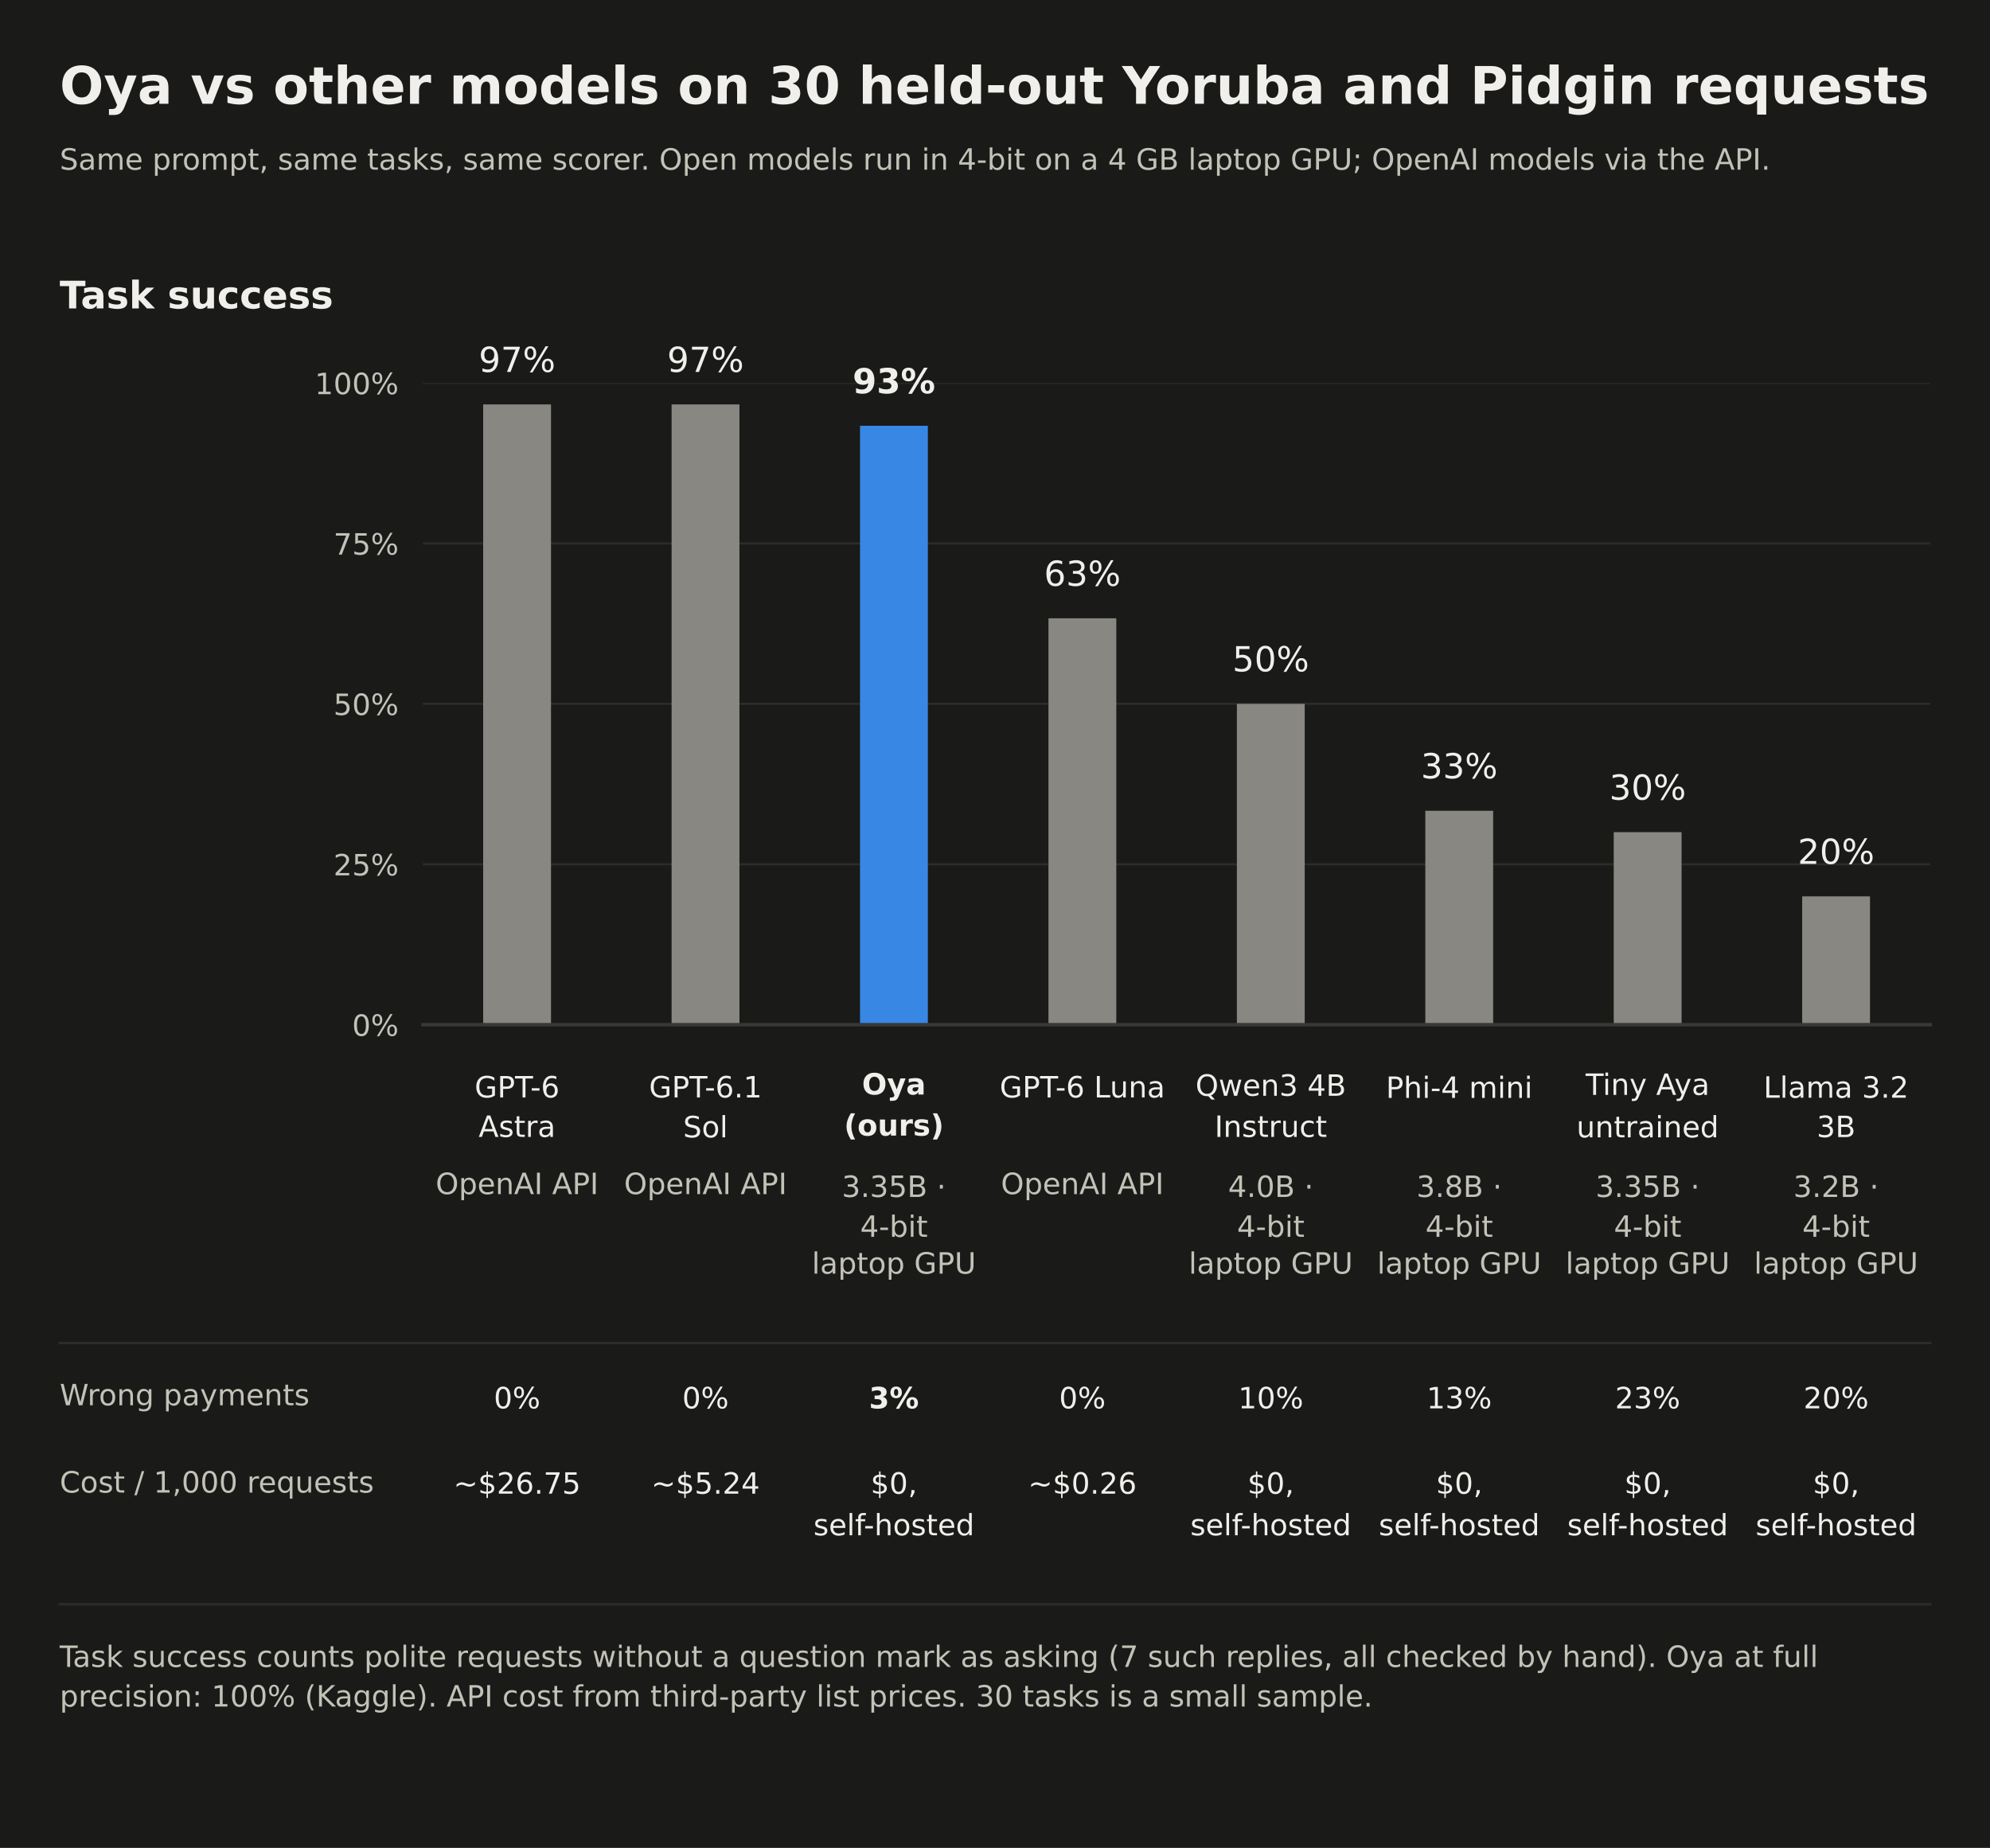
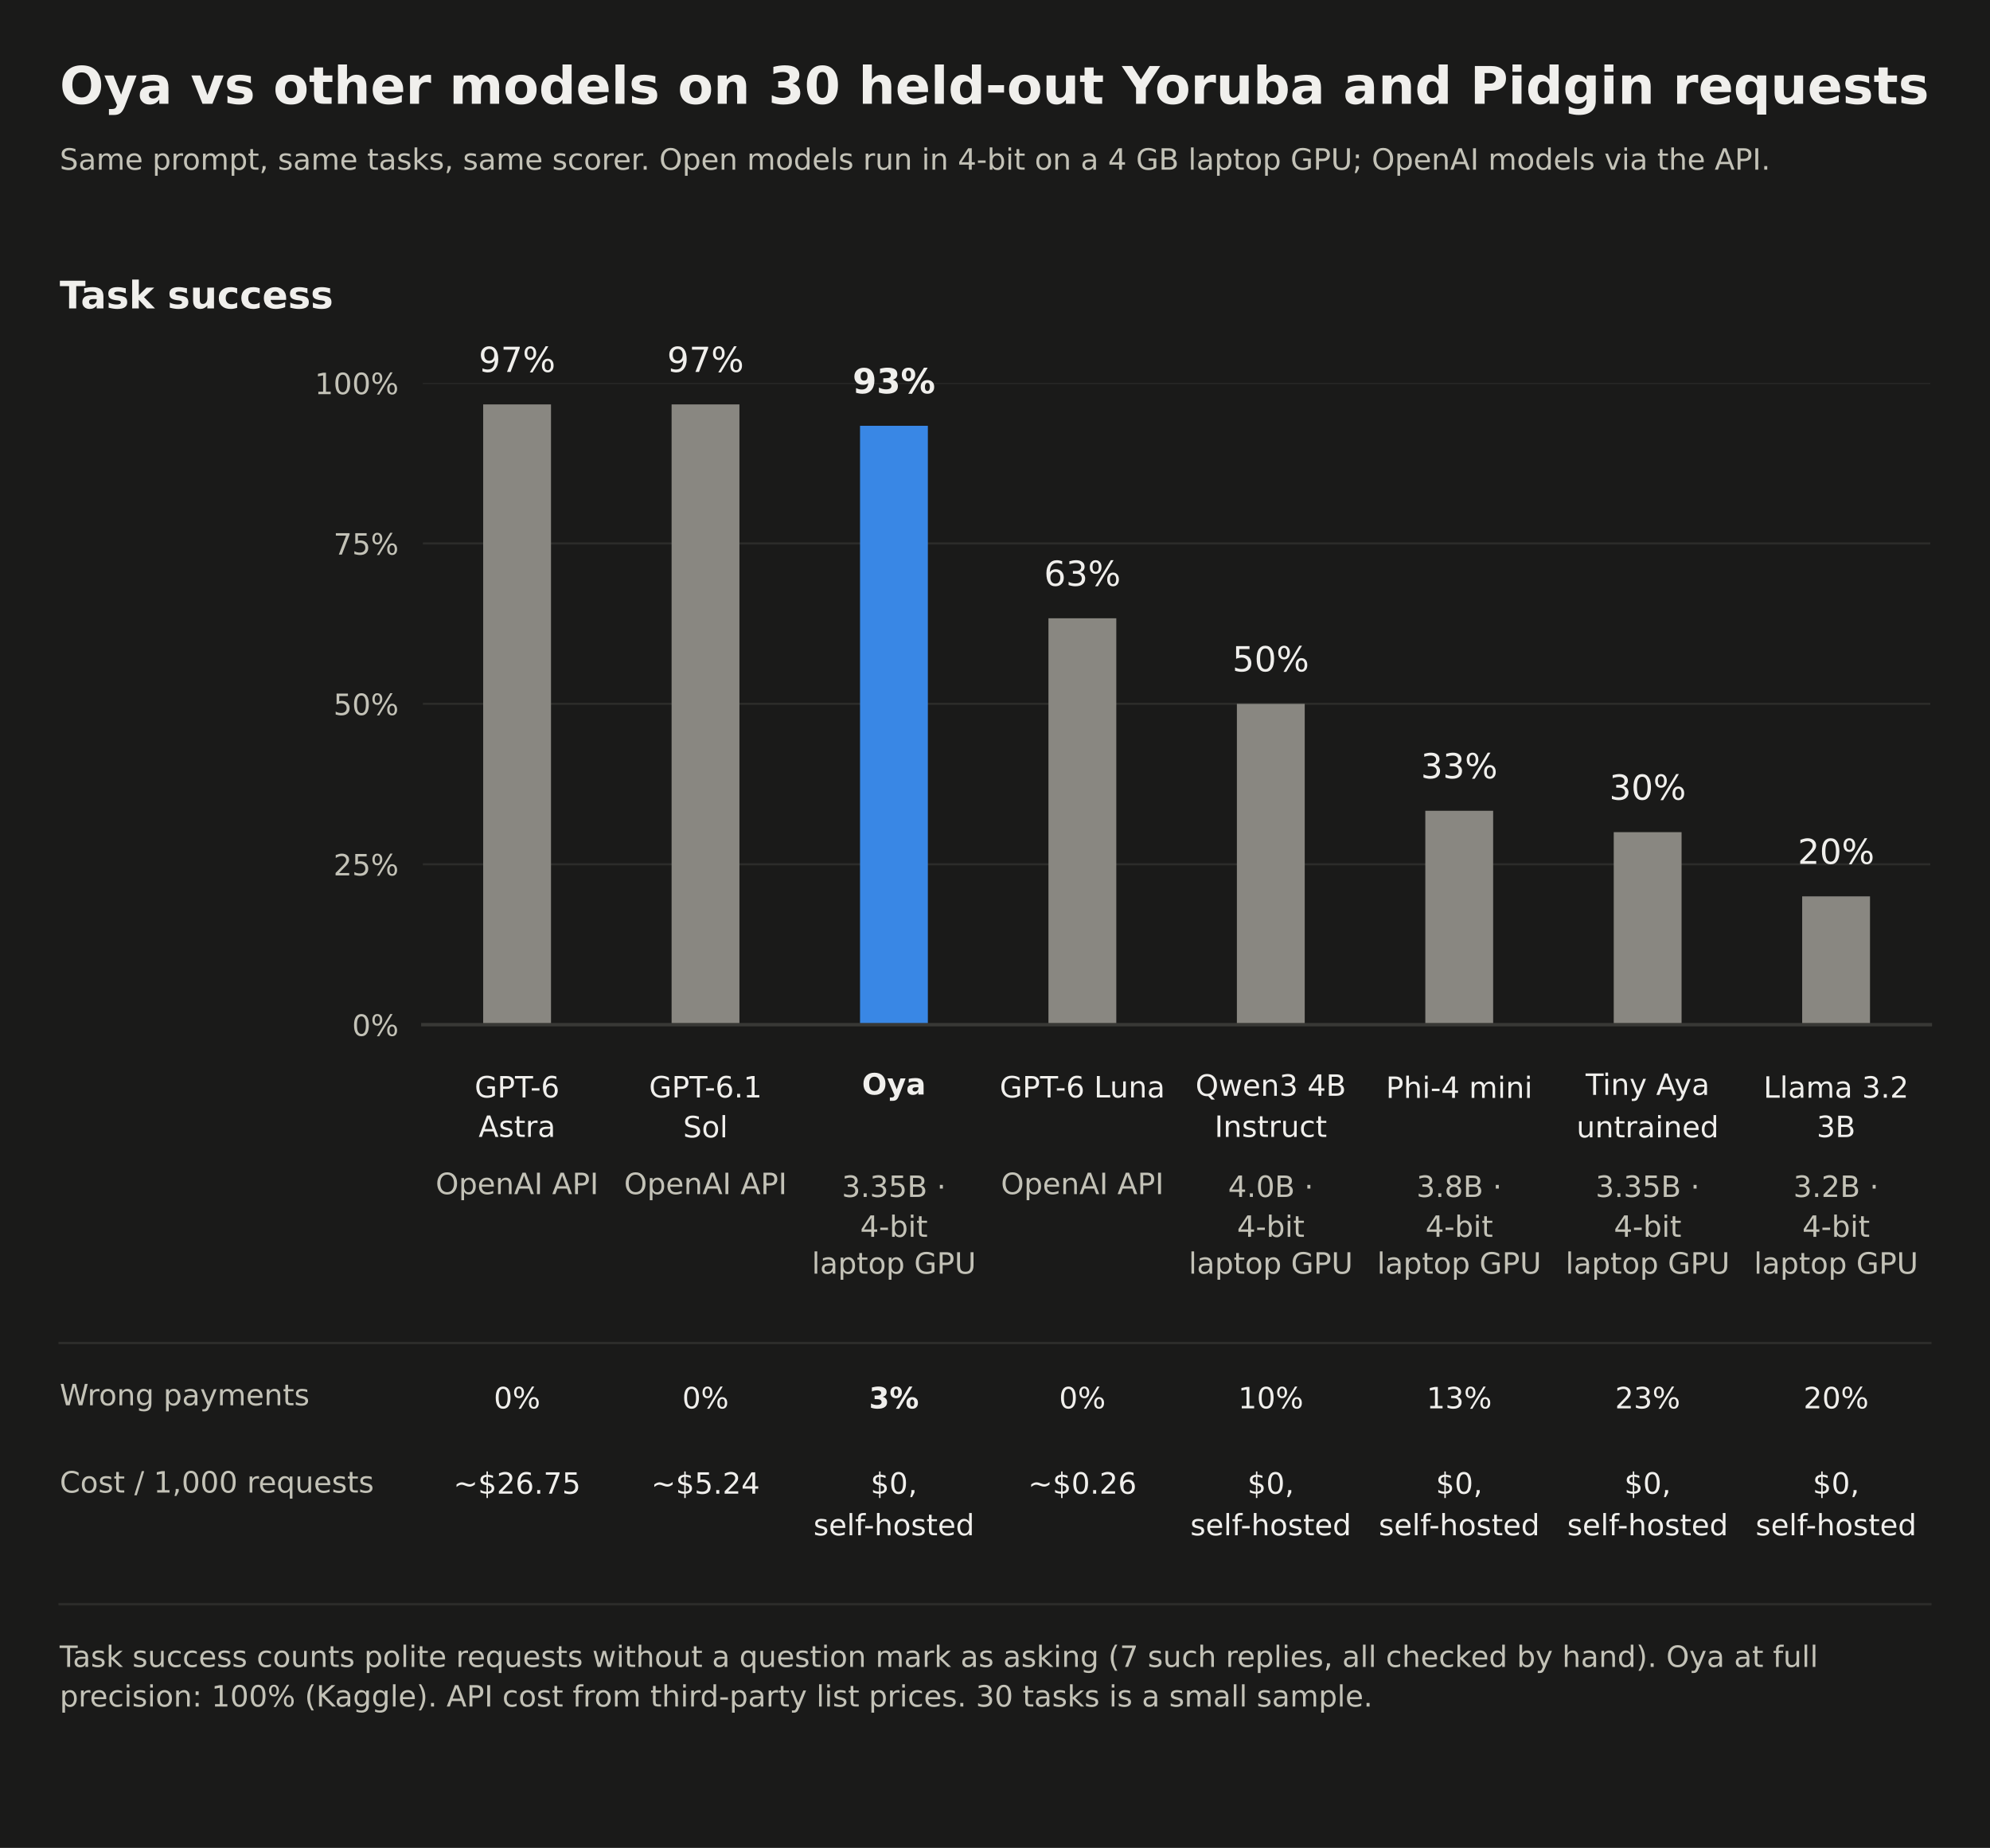
<svg xmlns="http://www.w3.org/2000/svg" width="576pt" height="534.96pt" viewBox="0 0 576 534.96" version="1.1">
  <defs>
    <style type="text/css">*{stroke-linejoin: round; stroke-linecap: butt}</style>
  </defs>
  <g id="figure_1">
    <g id="patch_1">
      <path d="M 0 534.96  L 576 534.96  L 576 0  L 0 0  z " style="fill: #1a1a19" />
    </g>
    <g id="axes_1">
      <g id="patch_2">
        <path d="M 122.4 296.64  L 558.72 296.64  L 558.72 110.88  L 122.4 110.88  z " style="fill: #1a1a19" />
      </g>
      <g id="matplotlib.axis_1" />
      <g id="matplotlib.axis_2">
        <g id="ytick_1">
          <g id="line2d_1">
-             <path d="M 122.4 296.64  L 558.72 296.64  " clip-path="url(#p0c764a9601)" style="fill: none; stroke: #2c2c2a; stroke-width: 0.6; stroke-linecap: square" />
+             <path d="M 122.4 296.64  L 558.72 296.64  " clip-path="url(#pe625b1016d)" style="fill: none; stroke: #2c2c2a; stroke-width: 0.6; stroke-linecap: square" />
          </g>
          <g id="line2d_2" />
          <g id="text_1">
            <text style="font-size: 8.5px; font-family: 'DejaVu Sans'; text-anchor: end; fill: #c3c2b7" x="115.4" y="299.869" transform="rotate(-0 115.4 299.869)">0%</text>
          </g>
        </g>
        <g id="ytick_2">
          <g id="line2d_3">
-             <path d="M 122.4 250.2  L 558.72 250.2  " clip-path="url(#p0c764a9601)" style="fill: none; stroke: #2c2c2a; stroke-width: 0.6; stroke-linecap: square" />
+             <path d="M 122.4 250.2  L 558.72 250.2  " clip-path="url(#pe625b1016d)" style="fill: none; stroke: #2c2c2a; stroke-width: 0.6; stroke-linecap: square" />
          </g>
          <g id="line2d_4" />
          <g id="text_2">
            <text style="font-size: 8.5px; font-family: 'DejaVu Sans'; text-anchor: end; fill: #c3c2b7" x="115.4" y="253.429" transform="rotate(-0 115.4 253.429)">25%</text>
          </g>
        </g>
        <g id="ytick_3">
          <g id="line2d_5">
-             <path d="M 122.4 203.76  L 558.72 203.76  " clip-path="url(#p0c764a9601)" style="fill: none; stroke: #2c2c2a; stroke-width: 0.6; stroke-linecap: square" />
+             <path d="M 122.4 203.76  L 558.72 203.76  " clip-path="url(#pe625b1016d)" style="fill: none; stroke: #2c2c2a; stroke-width: 0.6; stroke-linecap: square" />
          </g>
          <g id="line2d_6" />
          <g id="text_3">
            <text style="font-size: 8.5px; font-family: 'DejaVu Sans'; text-anchor: end; fill: #c3c2b7" x="115.4" y="206.989" transform="rotate(-0 115.4 206.989)">50%</text>
          </g>
        </g>
        <g id="ytick_4">
          <g id="line2d_7">
-             <path d="M 122.4 157.32  L 558.72 157.32  " clip-path="url(#p0c764a9601)" style="fill: none; stroke: #2c2c2a; stroke-width: 0.6; stroke-linecap: square" />
+             <path d="M 122.4 157.32  L 558.72 157.32  " clip-path="url(#pe625b1016d)" style="fill: none; stroke: #2c2c2a; stroke-width: 0.6; stroke-linecap: square" />
          </g>
          <g id="line2d_8" />
          <g id="text_4">
            <text style="font-size: 8.5px; font-family: 'DejaVu Sans'; text-anchor: end; fill: #c3c2b7" x="115.4" y="160.549" transform="rotate(-0 115.4 160.549)">75%</text>
          </g>
        </g>
        <g id="ytick_5">
          <g id="line2d_9">
-             <path d="M 122.4 110.88  L 558.72 110.88  " clip-path="url(#p0c764a9601)" style="fill: none; stroke: #2c2c2a; stroke-width: 0.6; stroke-linecap: square" />
+             <path d="M 122.4 110.88  L 558.72 110.88  " clip-path="url(#pe625b1016d)" style="fill: none; stroke: #2c2c2a; stroke-width: 0.6; stroke-linecap: square" />
          </g>
          <g id="line2d_10" />
          <g id="text_5">
            <text style="font-size: 8.5px; font-family: 'DejaVu Sans'; text-anchor: end; fill: #c3c2b7" x="115.4" y="114.109" transform="rotate(-0 115.4 114.109)">100%</text>
          </g>
        </g>
      </g>
      <g id="patch_3">
-         <path d="M 139.853 296.64  L 159.487 296.64  L 159.487 117.072  L 139.853 117.072  z " clip-path="url(#p0c764a9601)" style="fill: #898781" />
+         <path d="M 139.853 296.64  L 159.487 296.64  L 159.487 117.072  L 139.853 117.072  z " clip-path="url(#pe625b1016d)" style="fill: #898781" />
      </g>
      <g id="patch_4">
-         <path d="M 194.393 296.64  L 214.027 296.64  L 214.027 117.072  L 194.393 117.072  z " clip-path="url(#p0c764a9601)" style="fill: #898781" />
+         <path d="M 194.393 296.64  L 214.027 296.64  L 214.027 117.072  L 194.393 117.072  z " clip-path="url(#pe625b1016d)" style="fill: #898781" />
      </g>
      <g id="patch_5">
-         <path d="M 248.933 296.64  L 268.567 296.64  L 268.567 123.264  L 248.933 123.264  z " clip-path="url(#p0c764a9601)" style="fill: #3987e5" />
+         <path d="M 248.933 296.64  L 268.567 296.64  L 268.567 123.264  L 248.933 123.264  z " clip-path="url(#pe625b1016d)" style="fill: #3987e5" />
      </g>
      <g id="patch_6">
-         <path d="M 303.473 296.64  L 323.107 296.64  L 323.107 178.992  L 303.473 178.992  z " clip-path="url(#p0c764a9601)" style="fill: #898781" />
+         <path d="M 303.473 296.64  L 323.107 296.64  L 323.107 178.992  L 303.473 178.992  z " clip-path="url(#pe625b1016d)" style="fill: #898781" />
      </g>
      <g id="patch_7">
-         <path d="M 358.013 296.64  L 377.647 296.64  L 377.647 203.76  L 358.013 203.76  z " clip-path="url(#p0c764a9601)" style="fill: #898781" />
+         <path d="M 358.013 296.64  L 377.647 296.64  L 377.647 203.76  L 358.013 203.76  z " clip-path="url(#pe625b1016d)" style="fill: #898781" />
      </g>
      <g id="patch_8">
-         <path d="M 412.553 296.64  L 432.187 296.64  L 432.187 234.72  L 412.553 234.72  z " clip-path="url(#p0c764a9601)" style="fill: #898781" />
+         <path d="M 412.553 296.64  L 432.187 296.64  L 432.187 234.72  L 412.553 234.72  z " clip-path="url(#pe625b1016d)" style="fill: #898781" />
      </g>
      <g id="patch_9">
-         <path d="M 467.093 296.64  L 486.727 296.64  L 486.727 240.912  L 467.093 240.912  z " clip-path="url(#p0c764a9601)" style="fill: #898781" />
+         <path d="M 467.093 296.64  L 486.727 296.64  L 486.727 240.912  L 467.093 240.912  z " clip-path="url(#pe625b1016d)" style="fill: #898781" />
      </g>
      <g id="patch_10">
-         <path d="M 521.633 296.64  L 541.267 296.64  L 541.267 259.488  L 521.633 259.488  z " clip-path="url(#p0c764a9601)" style="fill: #898781" />
+         <path d="M 521.633 296.64  L 541.267 296.64  L 541.267 259.488  L 521.633 259.488  z " clip-path="url(#pe625b1016d)" style="fill: #898781" />
      </g>
      <g id="line2d_11">
        <path d="M 122.4 296.64  L 558.72 296.64  " style="fill: none; stroke: #383835; stroke-linecap: square" />
      </g>
      <g id="text_6">
        <text style="font-size: 10px; font-family: 'DejaVu Sans'; text-anchor: middle; fill: #f0efec" x="149.67" y="107.67" transform="rotate(-0 149.67 107.6697)">97%</text>
      </g>
      <g id="text_7">
        <text style="font-size: 10px; font-family: 'DejaVu Sans'; text-anchor: middle; fill: #f0efec" x="204.21" y="107.67" transform="rotate(-0 204.21 107.6697)">97%</text>
      </g>
      <g id="text_8">
        <text style="font-weight: 700; font-size: 10px; font-family: 'DejaVu Sans'; text-anchor: middle; fill: #f0efec" x="258.75" y="113.862" transform="rotate(-0 258.75 113.8617)">93%</text>
      </g>
      <g id="text_9">
        <text style="font-size: 10px; font-family: 'DejaVu Sans'; text-anchor: middle; fill: #f0efec" x="313.29" y="169.59" transform="rotate(-0 313.29 169.5897)">63%</text>
      </g>
      <g id="text_10">
        <text style="font-size: 10px; font-family: 'DejaVu Sans'; text-anchor: middle; fill: #f0efec" x="367.83" y="194.358" transform="rotate(-0 367.83 194.3577)">50%</text>
      </g>
      <g id="text_11">
        <text style="font-size: 10px; font-family: 'DejaVu Sans'; text-anchor: middle; fill: #f0efec" x="422.37" y="225.318" transform="rotate(-0 422.37 225.3177)">33%</text>
      </g>
      <g id="text_12">
        <text style="font-size: 10px; font-family: 'DejaVu Sans'; text-anchor: middle; fill: #f0efec" x="476.91" y="231.51" transform="rotate(-0 476.91 231.5097)">30%</text>
      </g>
      <g id="text_13">
        <text style="font-size: 10px; font-family: 'DejaVu Sans'; text-anchor: middle; fill: #f0efec" x="531.45" y="250.086" transform="rotate(-0 531.45 250.0857)">20%</text>
      </g>
    </g>
    <g id="line2d_12">
      <path d="M 17.28 388.8  L 558.72 388.8  " style="fill: none; stroke: #2c2c2a; stroke-width: 0.7; stroke-linecap: square" />
    </g>
    <g id="line2d_13">
      <path d="M 17.28 464.4  L 558.72 464.4  " style="fill: none; stroke: #2c2c2a; stroke-width: 0.7; stroke-linecap: square" />
    </g>
    <g id="text_14">
      <text style="font-weight: 700; font-size: 15px; font-family: 'DejaVu Sans'; text-anchor: start; fill: #f0efec" x="17.28" y="30.045" transform="rotate(-0 17.28 30.04547)">Oya vs other models on 30 held-out Yoruba and Pidgin requests</text>
    </g>
    <g id="text_15">
      <text style="font-size: 8.5px; font-family: 'DejaVu Sans'; text-anchor: start; fill: #c3c2b7" x="17.28" y="49.123" transform="rotate(-0 17.28 49.12297)">Same prompt, same tasks, same scorer. Open models run in 4-bit on a 4 GB laptop GPU; OpenAI models via the API.</text>
    </g>
    <g id="text_16">
      <text style="font-weight: 700; font-size: 11px; font-family: 'DejaVu Sans'; text-anchor: start; fill: #f0efec" x="17.28" y="89.286" transform="rotate(-0 17.28 89.28594)">Task success</text>
    </g>
    <g id="text_17">
      <text style="font-size: 8.5px; font-family: 'DejaVu Sans'; fill: #f0efec" transform="translate(137.3709 317.7114)">GPT-6</text>
      <text style="font-size: 8.5px; font-family: 'DejaVu Sans'; fill: #f0efec" transform="translate(138.531 329.1306)">Astra</text>
    </g>
    <g id="text_18">
      <text style="font-size: 8.5px; font-family: 'DejaVu Sans'; text-anchor: middle; fill: #c3c2b7" x="149.67" y="345.688" transform="rotate(-0 149.67 345.6879)">OpenAI API</text>
    </g>
    <g id="text_19">
      <text style="font-size: 8.5px; font-family: 'DejaVu Sans'; text-anchor: middle; fill: #f0efec" x="149.67" y="407.711" transform="rotate(-0 149.67 407.7114)">0%</text>
    </g>
    <g id="text_20">
      <text style="font-size: 8.5px; font-family: 'DejaVu Sans'; text-anchor: middle; fill: #f0efec" x="149.67" y="432.422" transform="rotate(-0 149.67 432.422)">~$26.75</text>
    </g>
    <g id="text_21">
      <text style="font-size: 8.5px; font-family: 'DejaVu Sans'; fill: #f0efec" transform="translate(187.8561 317.7114)">GPT-6.1</text>
      <text style="font-size: 8.5px; font-family: 'DejaVu Sans'; fill: #f0efec" transform="translate(197.7307 329.2614)">Sol</text>
    </g>
    <g id="text_22">
      <text style="font-size: 8.5px; font-family: 'DejaVu Sans'; text-anchor: middle; fill: #c3c2b7" x="204.21" y="345.688" transform="rotate(-0 204.21 345.6879)">OpenAI API</text>
    </g>
    <g id="text_23">
      <text style="font-size: 8.5px; font-family: 'DejaVu Sans'; text-anchor: middle; fill: #f0efec" x="204.21" y="407.711" transform="rotate(-0 204.21 407.7114)">0%</text>
    </g>
    <g id="text_24">
      <text style="font-size: 8.5px; font-family: 'DejaVu Sans'; text-anchor: middle; fill: #f0efec" x="204.21" y="432.422" transform="rotate(-0 204.21 432.422)">~$5.24</text>
    </g>
    <g id="text_25">
-       <text style="font-weight: 700; font-size: 8.5px; font-family: 'DejaVu Sans'; fill: #f0efec" transform="translate(249.4983 316.8547)">Oya</text>
-       <text style="font-weight: 700; font-size: 8.5px; font-family: 'DejaVu Sans'; fill: #f0efec" transform="translate(244.2947 328.7567)">(ours)</text>
+       <text style="font-weight: 700; font-size: 8.5px; font-family: 'DejaVu Sans'; text-anchor: middle; fill: #f0efec" x="258.75" y="316.855" transform="rotate(-0 258.75 316.8547)">Oya</text>
    </g>
    <g id="text_26">
      <text style="font-size: 8.5px; font-family: 'DejaVu Sans'; fill: #c3c2b7" transform="translate(243.6698 346.5114)">3.35B ·</text>
      <text style="font-size: 8.5px; font-family: 'DejaVu Sans'; fill: #c3c2b7" transform="translate(248.9677 358.0614)">4-bit</text>
      <text style="font-size: 8.5px; font-family: 'DejaVu Sans'; fill: #c3c2b7" transform="translate(234.9852 368.713)">laptop GPU</text>
    </g>
    <g id="text_27">
      <text style="font-weight: 700; font-size: 8.5px; font-family: 'DejaVu Sans'; text-anchor: middle; fill: #f0efec" x="258.75" y="407.711" transform="rotate(-0 258.75 407.7114)">3%</text>
    </g>
    <g id="text_28">
      <text style="font-size: 8.5px; font-family: 'DejaVu Sans'; fill: #f0efec" transform="translate(251.9912 432.422)">$0,</text>
      <text style="font-size: 8.5px; font-family: 'DejaVu Sans'; fill: #f0efec" transform="translate(235.456 444.4614)">self-hosted</text>
    </g>
    <g id="text_29">
      <text style="font-size: 8.5px; font-family: 'DejaVu Sans'; text-anchor: middle; fill: #f0efec" x="313.29" y="317.711" transform="rotate(-0 313.29 317.7114)">GPT-6 Luna</text>
    </g>
    <g id="text_30">
      <text style="font-size: 8.5px; font-family: 'DejaVu Sans'; text-anchor: middle; fill: #c3c2b7" x="313.29" y="345.688" transform="rotate(-0 313.29 345.6879)">OpenAI API</text>
    </g>
    <g id="text_31">
      <text style="font-size: 8.5px; font-family: 'DejaVu Sans'; text-anchor: middle; fill: #f0efec" x="313.29" y="407.711" transform="rotate(-0 313.29 407.7114)">0%</text>
    </g>
    <g id="text_32">
      <text style="font-size: 8.5px; font-family: 'DejaVu Sans'; text-anchor: middle; fill: #f0efec" x="313.29" y="432.422" transform="rotate(-0 313.29 432.422)">~$0.26</text>
    </g>
    <g id="text_33">
      <text style="font-size: 8.5px; font-family: 'DejaVu Sans'; fill: #f0efec" transform="translate(346.0255 317.2239)">Qwen3 4B</text>
      <text style="font-size: 8.5px; font-family: 'DejaVu Sans'; fill: #f0efec" transform="translate(351.5591 329.1306)">Instruct</text>
    </g>
    <g id="text_34">
      <text style="font-size: 8.5px; font-family: 'DejaVu Sans'; fill: #c3c2b7" transform="translate(355.4539 346.5114)">4.0B ·</text>
      <text style="font-size: 8.5px; font-family: 'DejaVu Sans'; fill: #c3c2b7" transform="translate(358.0477 358.0614)">4-bit</text>
      <text style="font-size: 8.5px; font-family: 'DejaVu Sans'; fill: #c3c2b7" transform="translate(344.0652 368.713)">laptop GPU</text>
    </g>
    <g id="text_35">
      <text style="font-size: 8.5px; font-family: 'DejaVu Sans'; text-anchor: middle; fill: #f0efec" x="367.83" y="407.711" transform="rotate(-0 367.83 407.7114)">10%</text>
    </g>
    <g id="text_36">
      <text style="font-size: 8.5px; font-family: 'DejaVu Sans'; fill: #f0efec" transform="translate(361.0712 432.422)">$0,</text>
      <text style="font-size: 8.5px; font-family: 'DejaVu Sans'; fill: #f0efec" transform="translate(344.536 444.4614)">self-hosted</text>
    </g>
    <g id="text_37">
      <text style="font-size: 8.5px; font-family: 'DejaVu Sans'; text-anchor: middle; fill: #f0efec" x="422.37" y="317.847" transform="rotate(-0 422.37 317.8468)">Phi-4 mini</text>
    </g>
    <g id="text_38">
      <text style="font-size: 8.5px; font-family: 'DejaVu Sans'; fill: #c3c2b7" transform="translate(409.9939 346.5114)">3.8B ·</text>
      <text style="font-size: 8.5px; font-family: 'DejaVu Sans'; fill: #c3c2b7" transform="translate(412.5877 358.0614)">4-bit</text>
      <text style="font-size: 8.5px; font-family: 'DejaVu Sans'; fill: #c3c2b7" transform="translate(398.6052 368.713)">laptop GPU</text>
    </g>
    <g id="text_39">
      <text style="font-size: 8.5px; font-family: 'DejaVu Sans'; text-anchor: middle; fill: #f0efec" x="422.37" y="407.711" transform="rotate(-0 422.37 407.7114)">13%</text>
    </g>
    <g id="text_40">
      <text style="font-size: 8.5px; font-family: 'DejaVu Sans'; fill: #f0efec" transform="translate(415.6112 432.422)">$0,</text>
      <text style="font-size: 8.5px; font-family: 'DejaVu Sans'; fill: #f0efec" transform="translate(399.076 444.4614)">self-hosted</text>
    </g>
    <g id="text_41">
      <text style="font-size: 8.5px; font-family: 'DejaVu Sans'; fill: #f0efec" transform="translate(458.9657 316.963)">Tiny Aya</text>
      <text style="font-size: 8.5px; font-family: 'DejaVu Sans'; fill: #f0efec" transform="translate(456.3181 329.2614)">untrained</text>
    </g>
    <g id="text_42">
      <text style="font-size: 8.5px; font-family: 'DejaVu Sans'; fill: #c3c2b7" transform="translate(461.8298 346.5114)">3.35B ·</text>
      <text style="font-size: 8.5px; font-family: 'DejaVu Sans'; fill: #c3c2b7" transform="translate(467.1277 358.0614)">4-bit</text>
      <text style="font-size: 8.5px; font-family: 'DejaVu Sans'; fill: #c3c2b7" transform="translate(453.1452 368.713)">laptop GPU</text>
    </g>
    <g id="text_43">
      <text style="font-size: 8.5px; font-family: 'DejaVu Sans'; text-anchor: middle; fill: #f0efec" x="476.91" y="407.711" transform="rotate(-0 476.91 407.7114)">23%</text>
    </g>
    <g id="text_44">
      <text style="font-size: 8.5px; font-family: 'DejaVu Sans'; fill: #f0efec" transform="translate(470.1512 432.422)">$0,</text>
      <text style="font-size: 8.5px; font-family: 'DejaVu Sans'; fill: #f0efec" transform="translate(453.616 444.4614)">self-hosted</text>
    </g>
    <g id="text_45">
      <text style="font-size: 8.5px; font-family: 'DejaVu Sans'; fill: #f0efec" transform="translate(510.443 317.7864)">Llama 3.2</text>
      <text style="font-size: 8.5px; font-family: 'DejaVu Sans'; fill: #f0efec" transform="translate(525.83 329.1864)">3B</text>
    </g>
    <g id="text_46">
      <text style="font-size: 8.5px; font-family: 'DejaVu Sans'; fill: #c3c2b7" transform="translate(519.0739 346.5114)">3.2B ·</text>
      <text style="font-size: 8.5px; font-family: 'DejaVu Sans'; fill: #c3c2b7" transform="translate(521.6677 358.0614)">4-bit</text>
      <text style="font-size: 8.5px; font-family: 'DejaVu Sans'; fill: #c3c2b7" transform="translate(507.6852 368.713)">laptop GPU</text>
    </g>
    <g id="text_47">
      <text style="font-size: 8.5px; font-family: 'DejaVu Sans'; text-anchor: middle; fill: #f0efec" x="531.45" y="407.711" transform="rotate(-0 531.45 407.7114)">20%</text>
    </g>
    <g id="text_48">
      <text style="font-size: 8.5px; font-family: 'DejaVu Sans'; fill: #f0efec" transform="translate(524.6912 432.422)">$0,</text>
      <text style="font-size: 8.5px; font-family: 'DejaVu Sans'; fill: #f0efec" transform="translate(508.156 444.4614)">self-hosted</text>
    </g>
    <g id="text_49">
      <text style="font-size: 8.5px; font-family: 'DejaVu Sans'; text-anchor: start; fill: #c3c2b7" x="17.28" y="406.832" transform="rotate(-0 17.28 406.8321)">Wrong payments</text>
    </g>
    <g id="text_50">
      <text style="font-size: 8.5px; font-family: 'DejaVu Sans'; text-anchor: start; fill: #c3c2b7" x="17.28" y="432.088" transform="rotate(-0 17.28 432.0879)">Cost / 1,000 requests</text>
    </g>
    <g id="text_51">
      <text style="font-size: 8.5px; font-family: 'DejaVu Sans'; fill: #c3c2b7" transform="translate(17.28 482.563)">Task success counts polite requests without a question mark as asking (7 such replies, all checked by hand). Oya at full</text>
      <text style="font-size: 8.5px; font-family: 'DejaVu Sans'; fill: #c3c2b7" transform="translate(17.28 494.038)">precision: 100% (Kaggle). API cost from third-party list prices. 30 tasks is a small sample.</text>
    </g>
  </g>
  <defs>
-     <clipPath id="p0c764a9601">
+     <clipPath id="pe625b1016d">
      <rect x="122.4" y="110.88" width="436.32" height="185.76" />
    </clipPath>
  </defs>
</svg>
